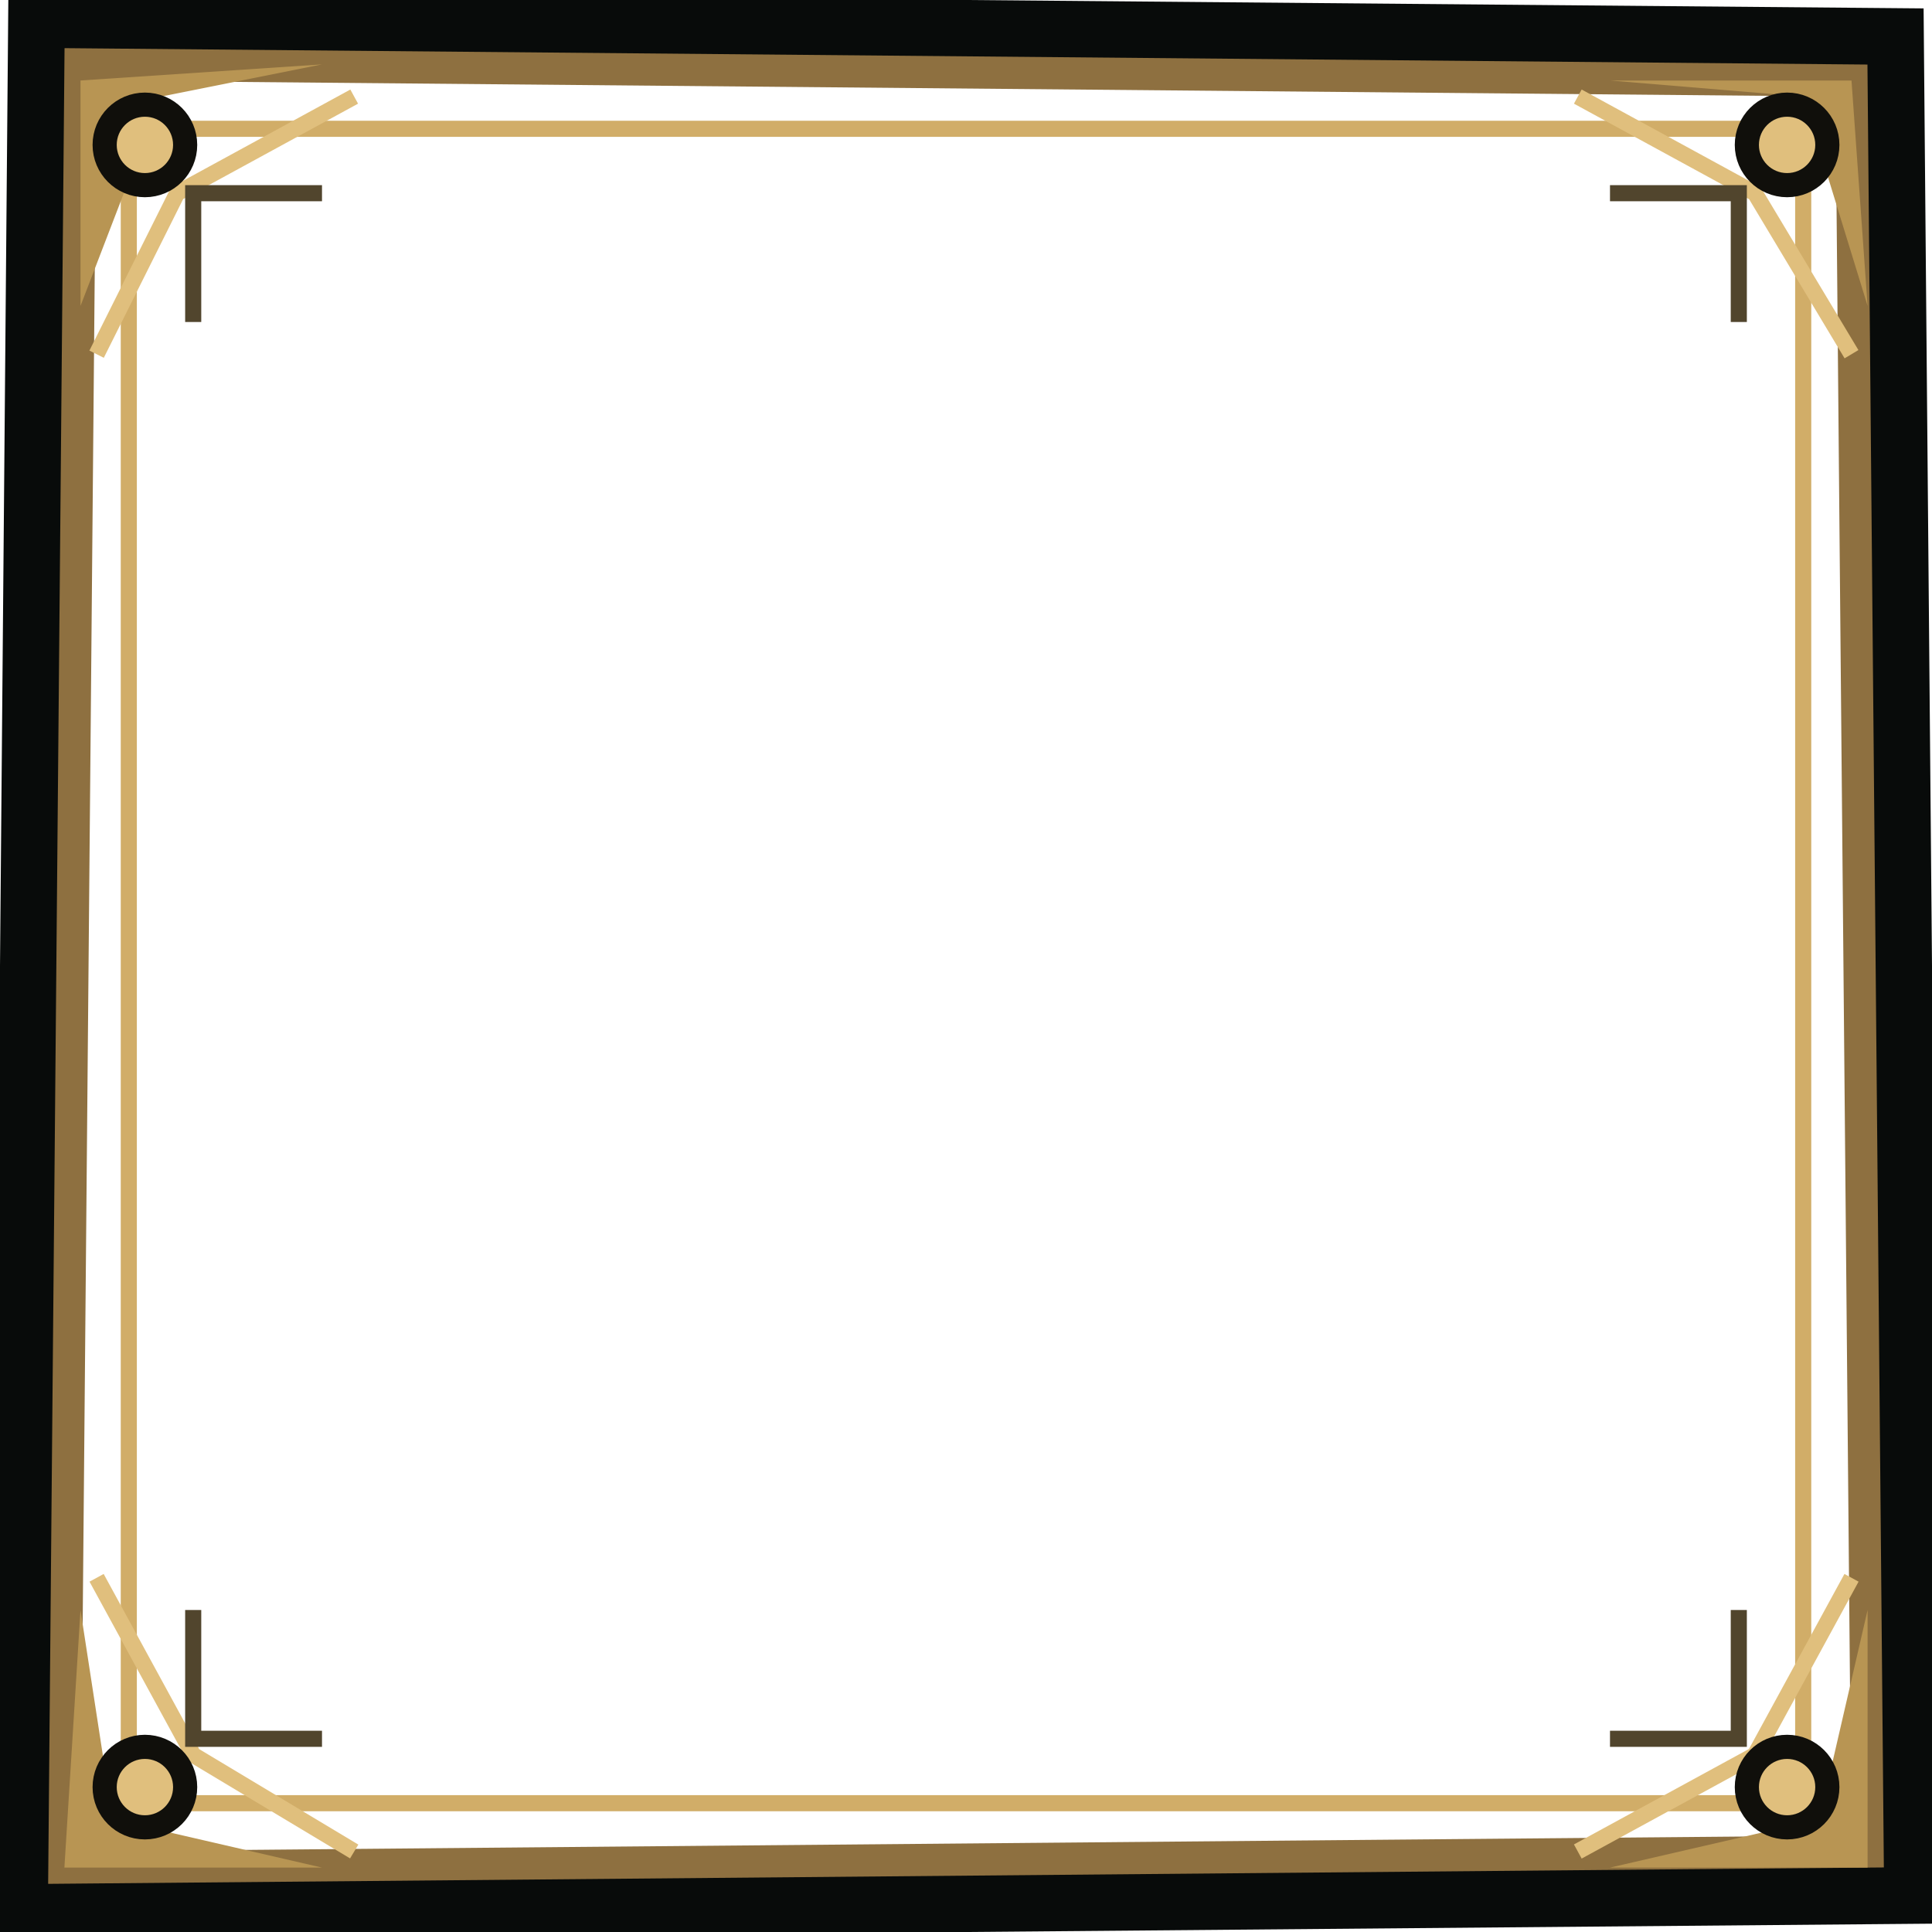
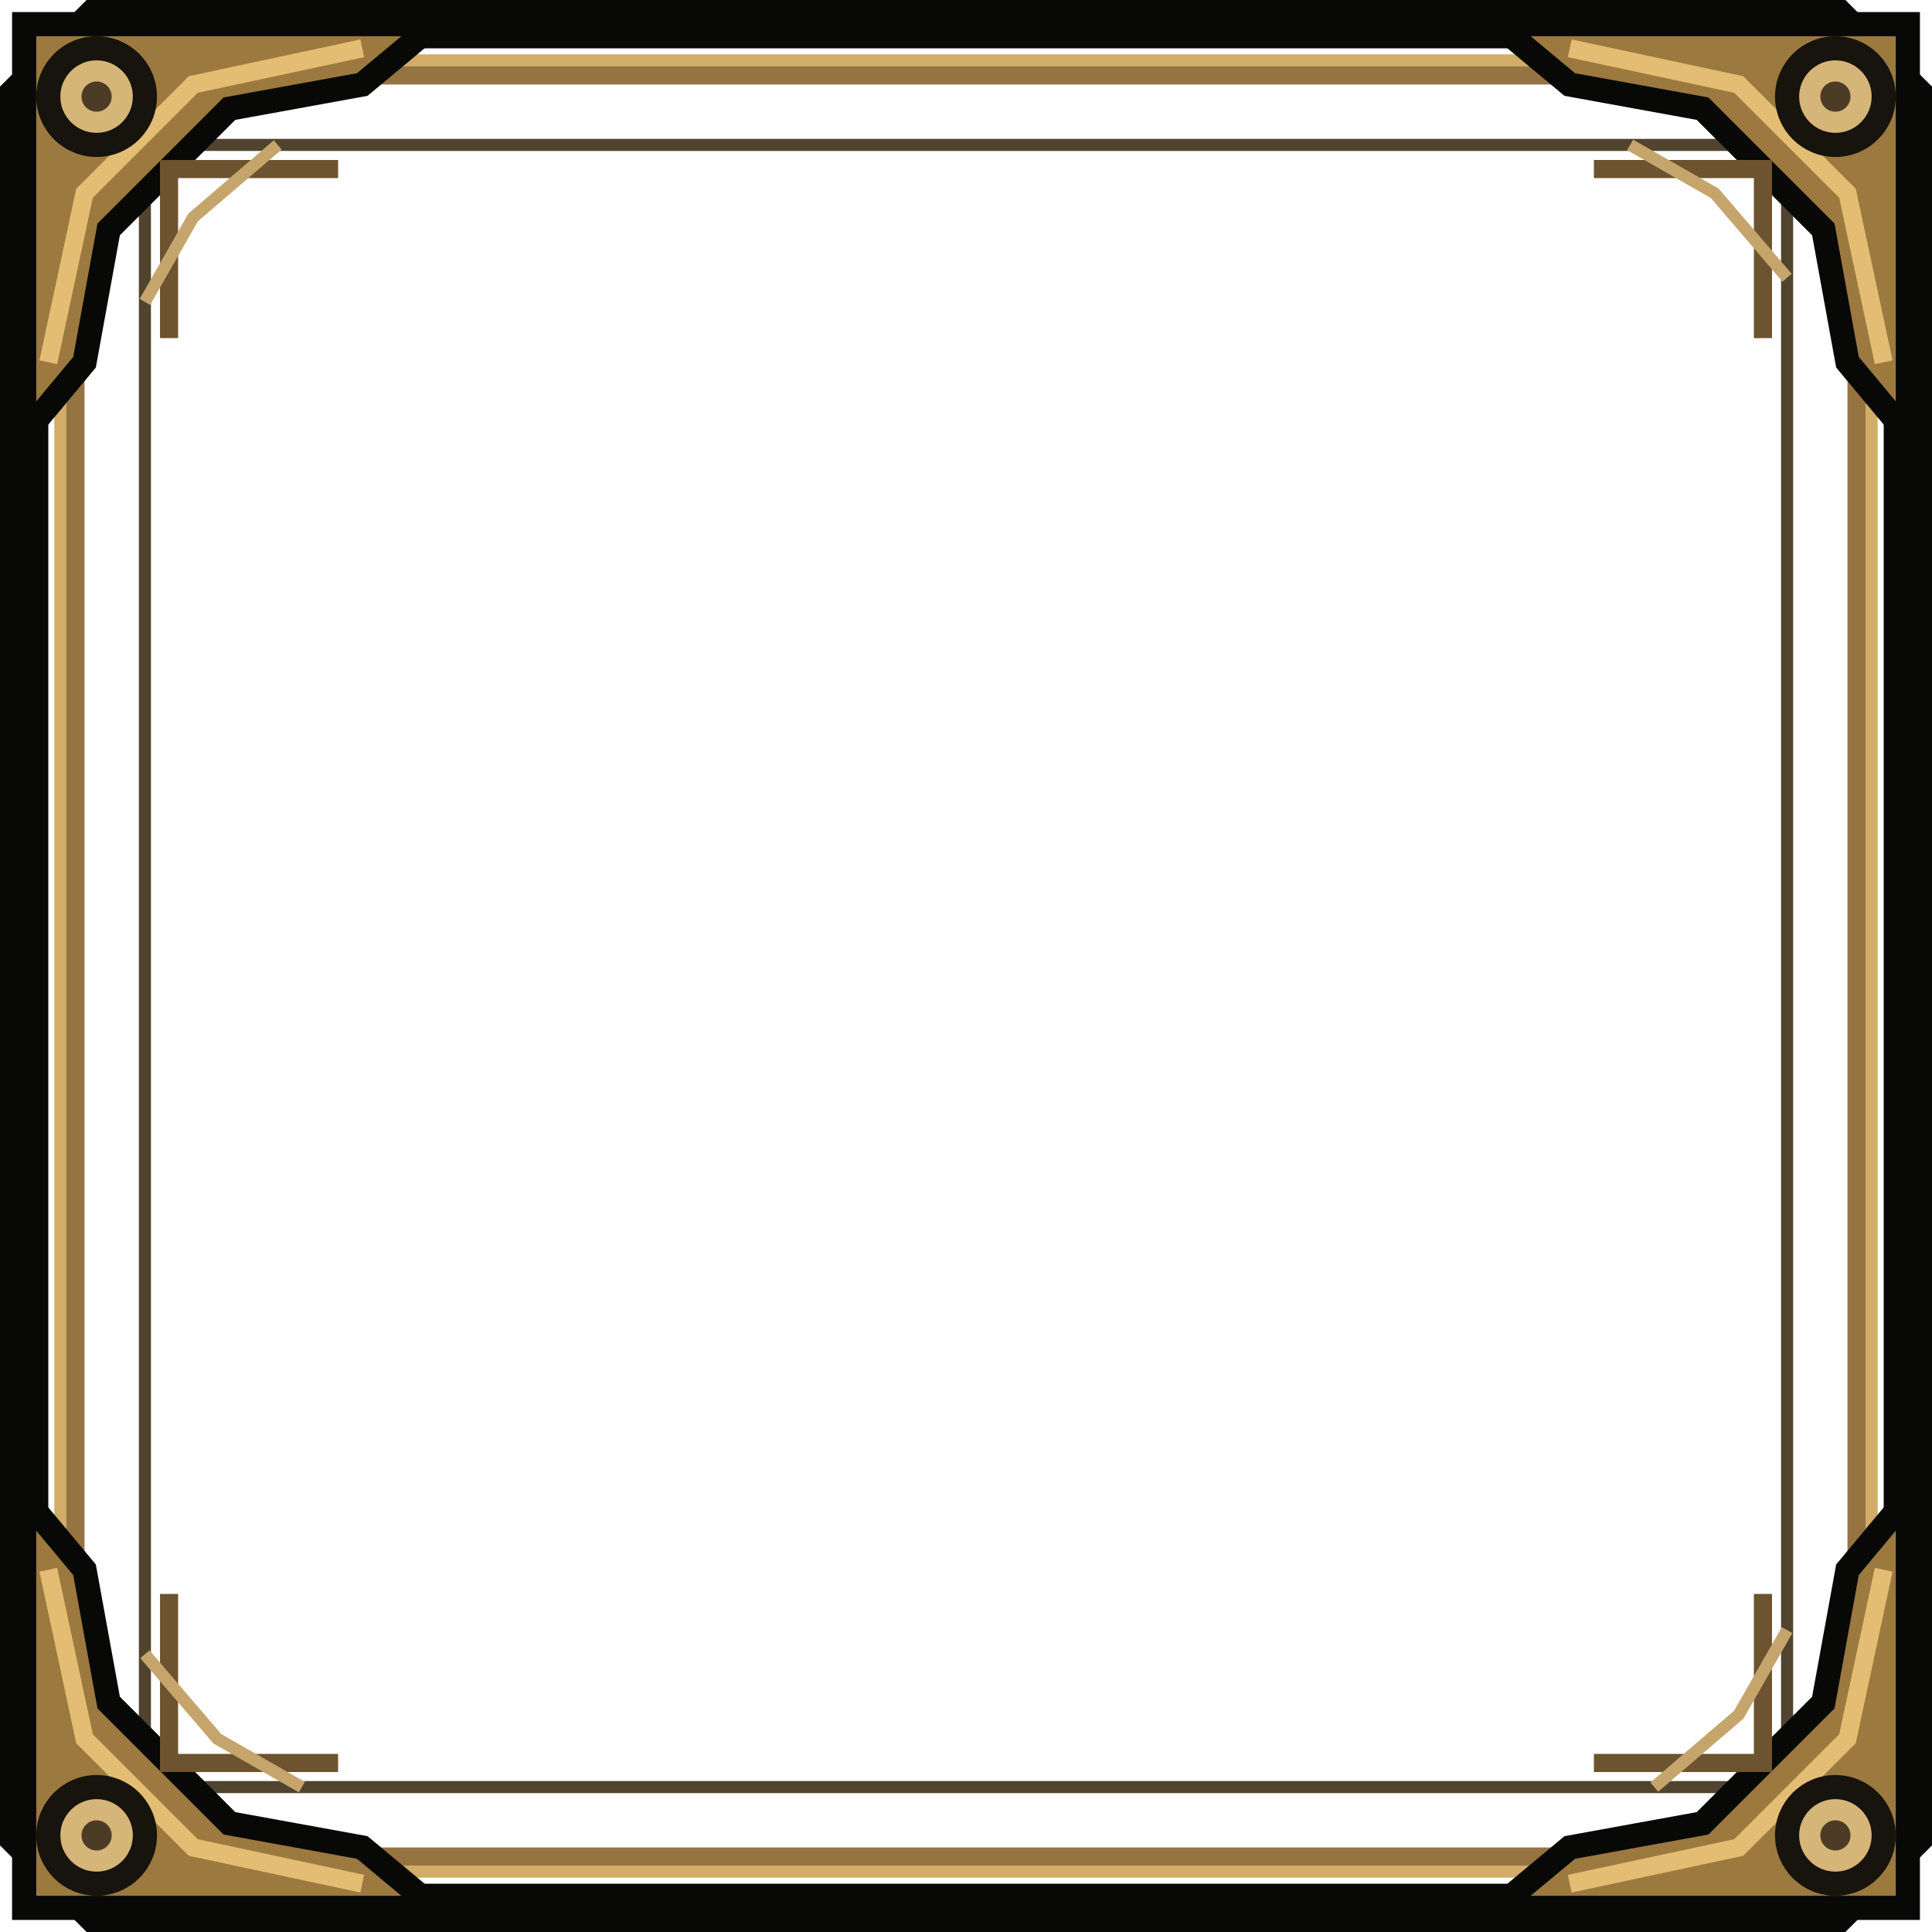
- <svg xmlns="http://www.w3.org/2000/svg" viewBox="0 0 120 120" fill="none">
-   <path d="M3 2 117 3 118 117 2 118Z" stroke="#080b0a" stroke-width="5" />
-   <path d="M5 4 115 5 116 115 4 116Z" stroke="#8e7040" stroke-width="2" />
-   <path d="M9 8H112V112H8V9" stroke="#d1ad68" />
-   <path d="M20 4 10 6 5 19 5 5ZM100 5 112 6 116 19 115 5ZM5 100 7 113 20 116H4ZM100 116 113 113 116 100V116Z" fill="#b89553" />
-   <path d="m6 22 5-10 11-6M98 6l11 6 6 10M6 98l6 11 10 6M98 115l11-6 6-11" stroke="#e0bf7d" />
-   <path d="M20 12H12V20M100 12H108V20M12 100V108H20M100 108H108V100" stroke="#51452d" />
-   <g fill="#e0bf7d" stroke="#100f0b" stroke-width="1.5">
-     <circle cx="9" cy="9" r="2.5" />
-     <circle cx="111" cy="9" r="2.5" />
-     <circle cx="9" cy="111" r="2.5" />
-     <circle cx="111" cy="111" r="2.5" />
-   </g>
+ <svg xmlns="http://www.w3.org/2000/svg" width="160" height="160" viewBox="0 0 160 160" fill="none">
+   <defs>
+     <g id="corner">
+       <path d="M2 36V2H36L30 7 19 9 9 19 7 30Z" fill="#9c793e" stroke="#080807" stroke-width="2" />
+       <path d="M4 30 7 16 16 7 30 4" stroke="#e2bd73" stroke-width="1.5" />
+       <path d="M14 28V14H28" stroke="#6d5330" stroke-width="1.5" />
+       <path d="m12 25 4-7 7-6" stroke="#c5a56c" />
+       <circle cx="8" cy="8" r="4" fill="#d6b578" stroke="#17130d" stroke-width="2" />
+       <circle cx="8" cy="8" r="1.25" fill="#4d3c25" />
+     </g>
+   </defs>
+   <path d="M8 2H152L158 8V152L152 158H8L2 152V8Z" stroke="#080807" stroke-width="4" />
+   <path d="M6 6H154V154H6Z" stroke="#967442" stroke-width="2" />
+   <path d="M18 5H142M155 18V142M142 155H18M5 142V18" stroke="#d1ad68" />
+   <path d="M12 12H148V148H12Z" stroke="#51442f" />
+   <use href="#corner" />
+   <use href="#corner" transform="translate(160 0) rotate(90)" />
+   <use href="#corner" transform="translate(160 160) rotate(180)" />
+   <use href="#corner" transform="translate(0 160) rotate(270)" />
</svg>
